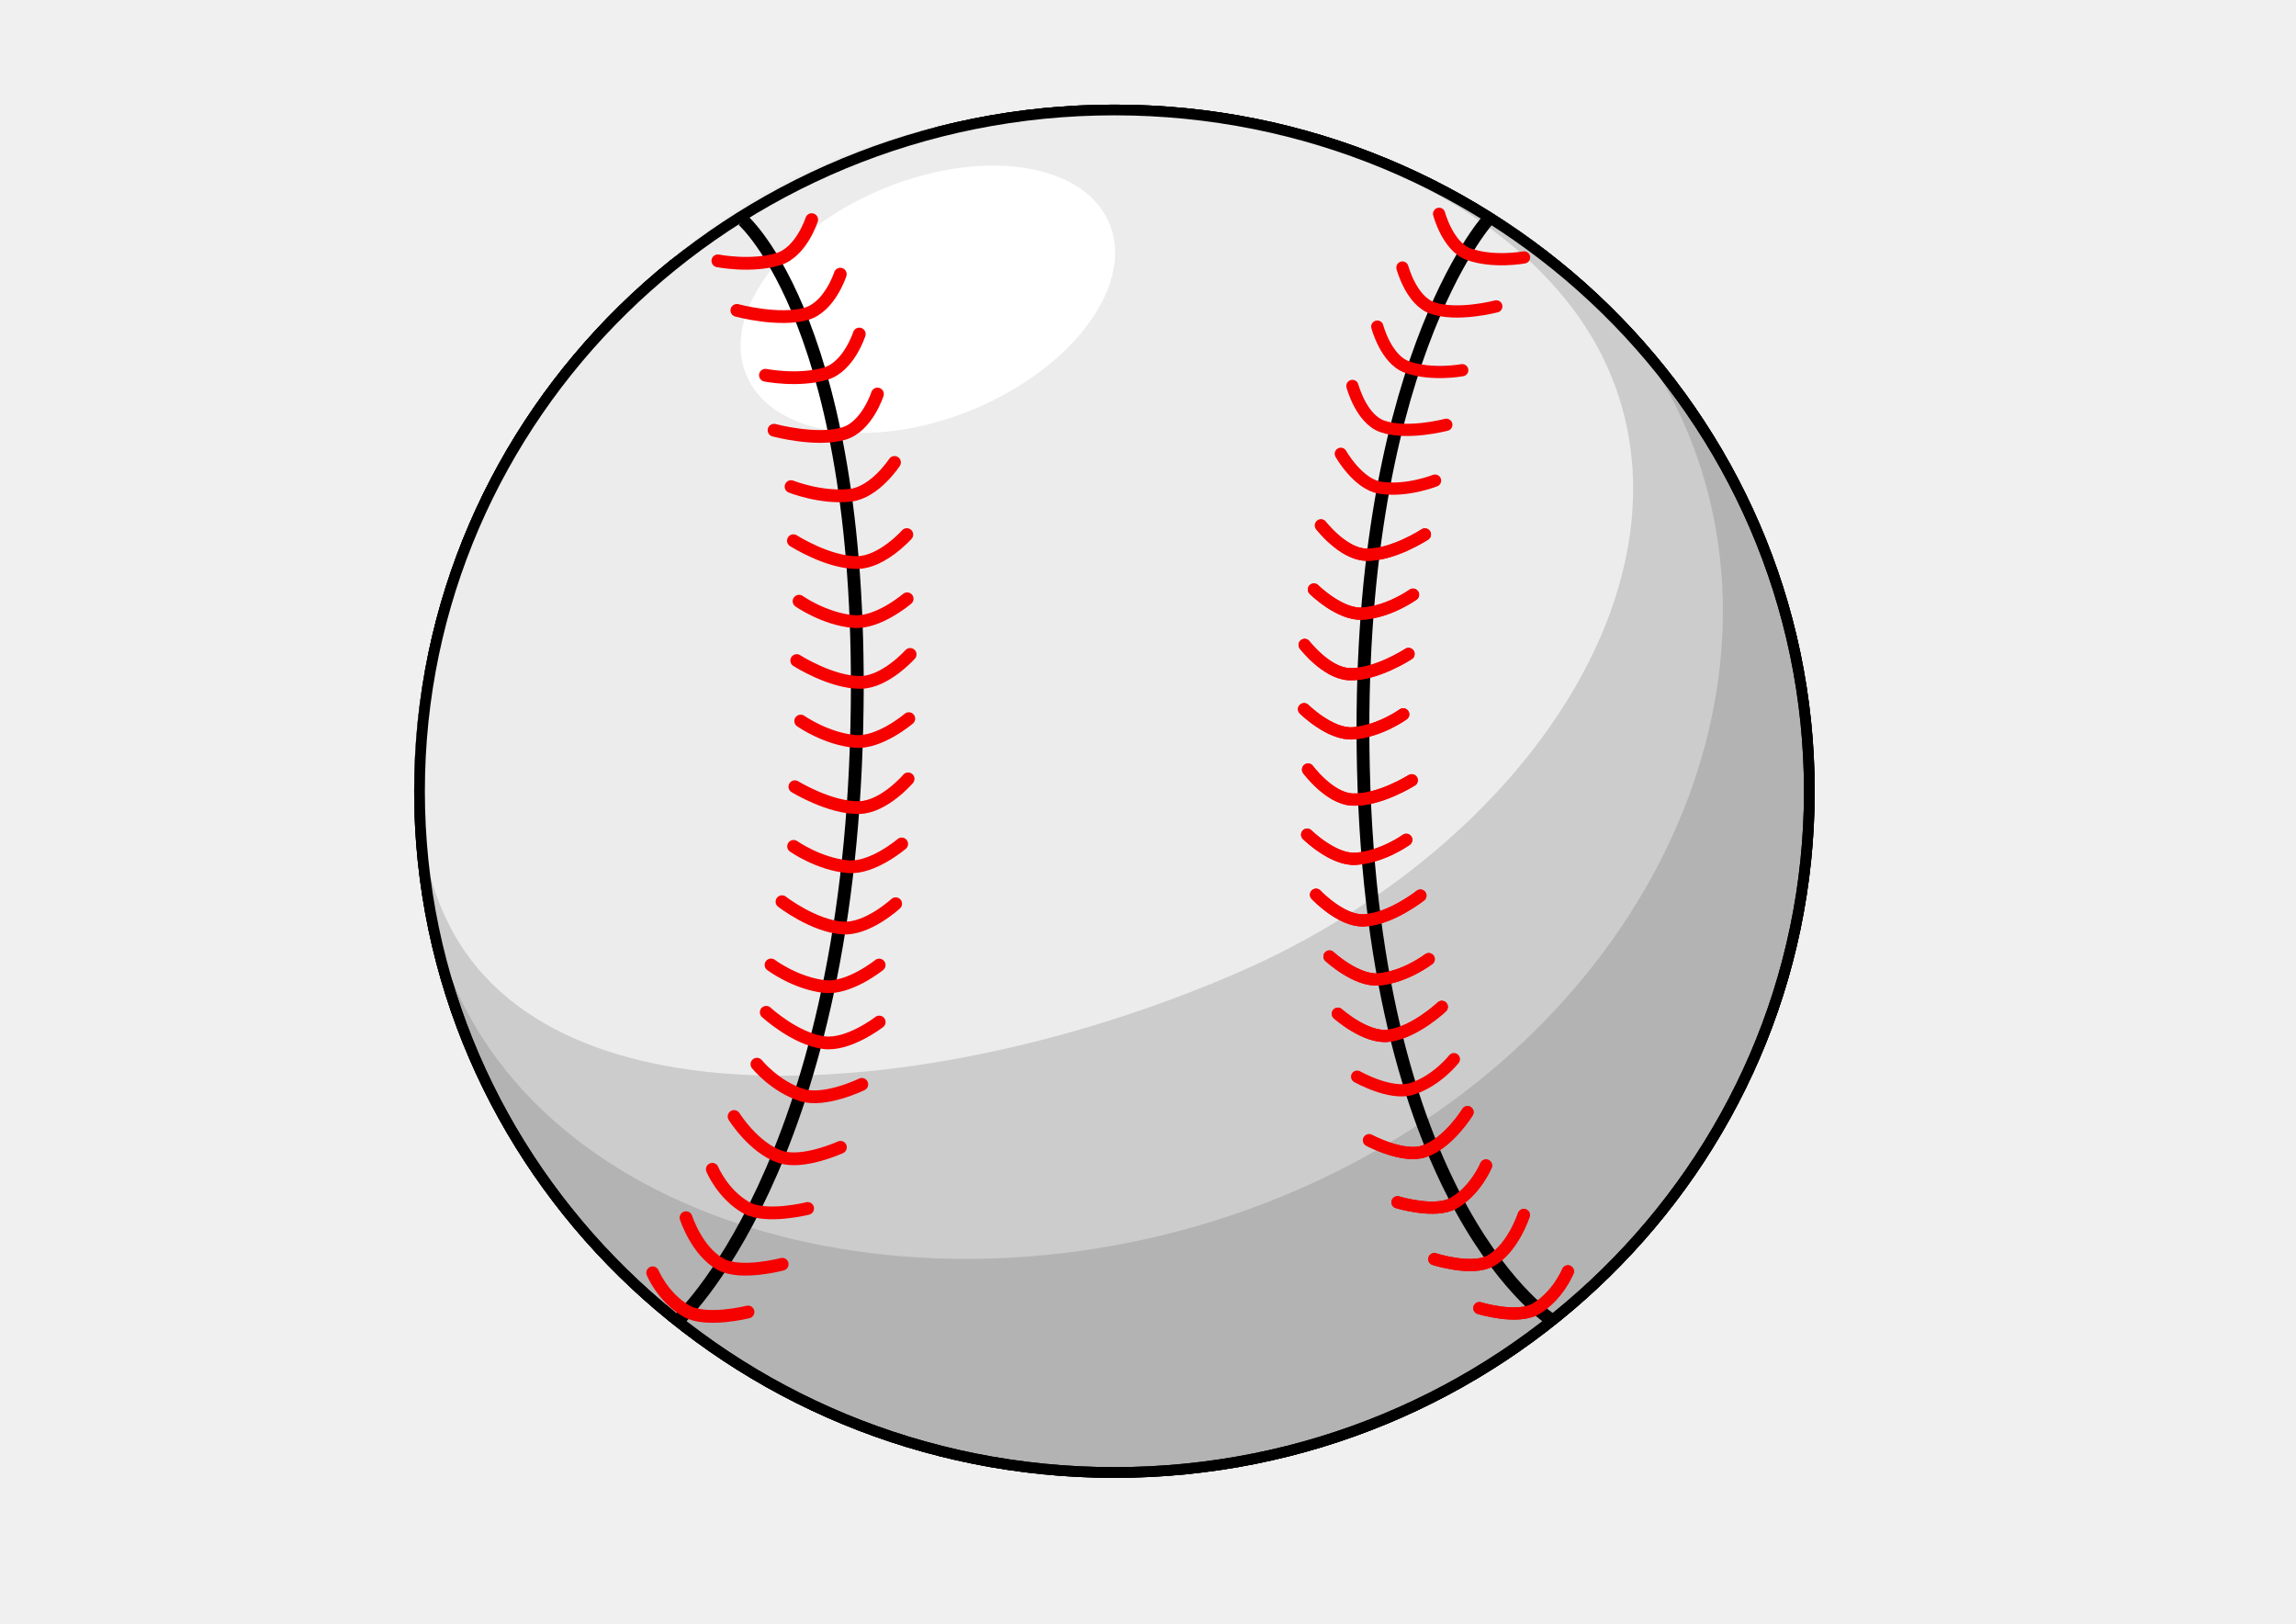
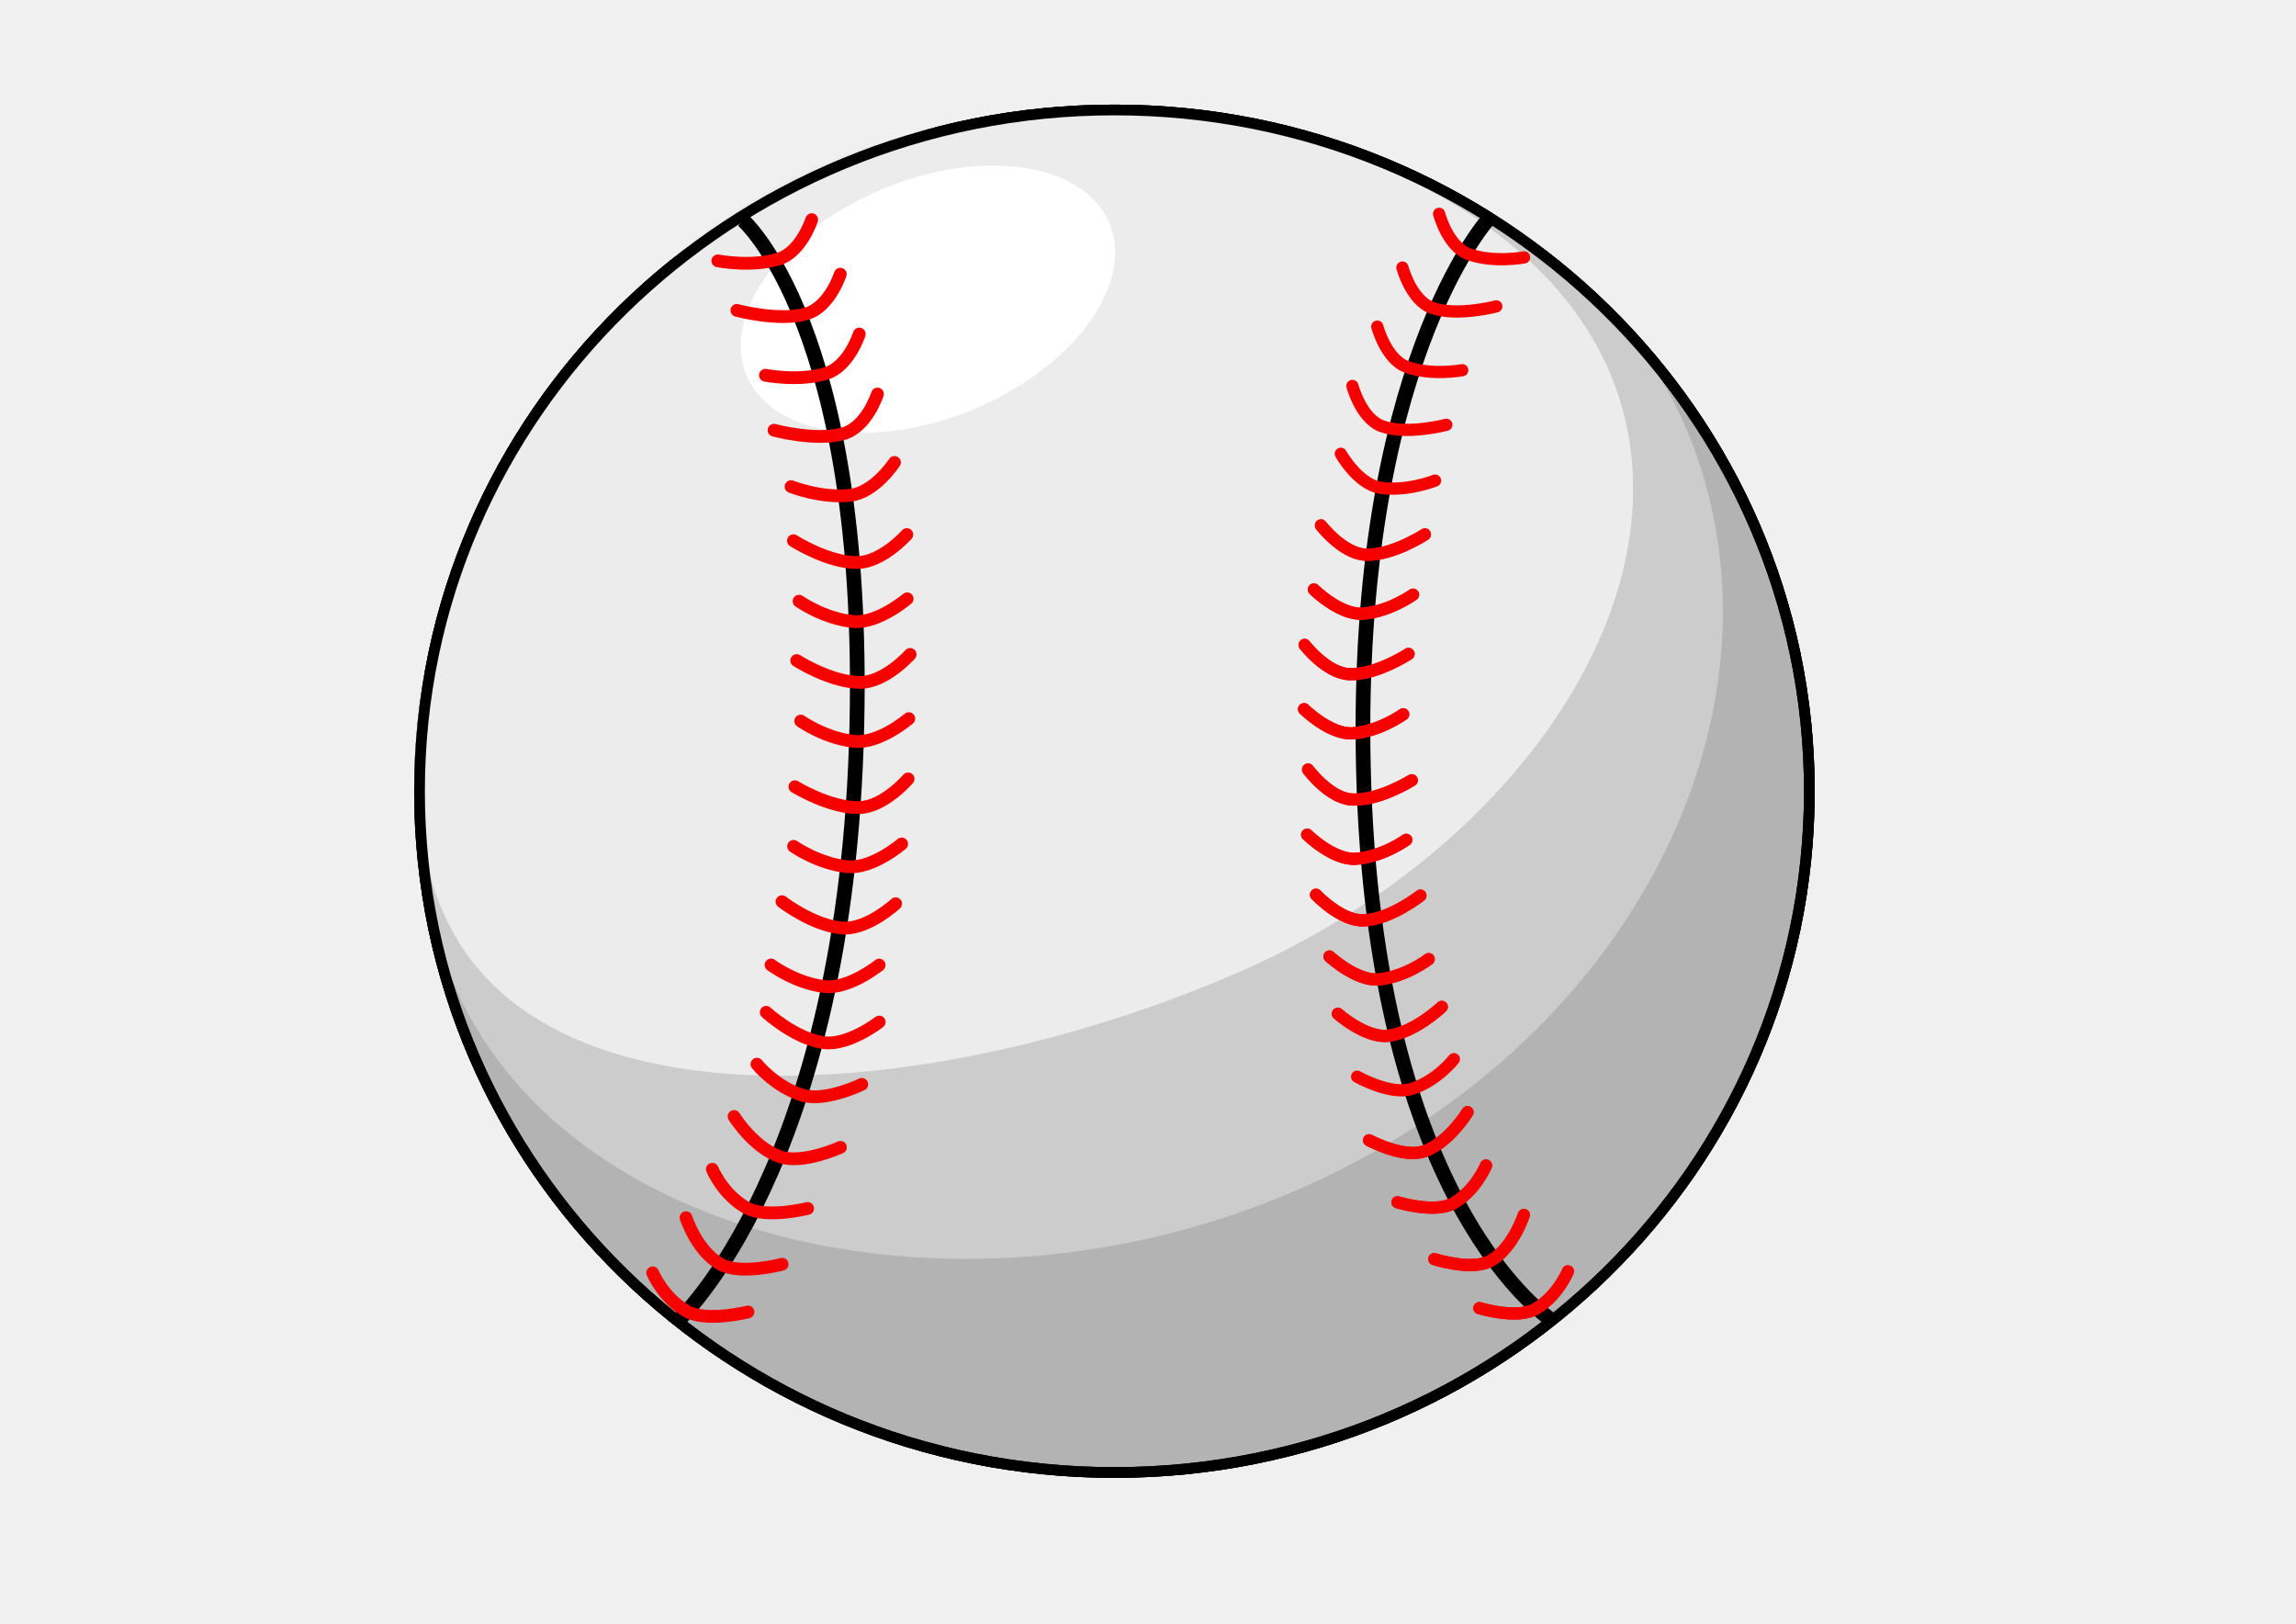
<svg xmlns="http://www.w3.org/2000/svg" viewBox="0 0 841.9 595.3" id="svg2" version="1.1">
  <defs id="defs14">
    <pattern y="0" x="0" height="6" width="6" patternUnits="userSpaceOnUse" id="EMFhbasepattern" />
  </defs>
  <ellipse style="opacity:1;fill:#ffffff;fill-opacity:1;stroke:#000000;stroke-width:3.926;stroke-linecap:round;stroke-linejoin:round;stroke-miterlimit:4;stroke-dasharray:none;stroke-dashoffset:8.2;stroke-opacity:1" id="path3396" cx="408.638" cy="290.083" rx="254.808" ry="249.764" />
  <ellipse ry="249.764" rx="254.808" cy="290.083" cx="408.638" id="ellipse4392" style="opacity:1;fill:#b3b3b3;fill-opacity:1;stroke:#000000;stroke-width:3.926;stroke-linecap:round;stroke-linejoin:round;stroke-miterlimit:4;stroke-dasharray:none;stroke-dashoffset:8.2;stroke-opacity:1" />
  <path transform="matrix(0.9034196,-0.4287575,0.4146015,0.9100031,0,0)" style="opacity:1;fill:#cccccc;fill-opacity:1;stroke:none;stroke-width:3.926;stroke-linecap:round;stroke-linejoin:round;stroke-miterlimit:4;stroke-dasharray:none;stroke-dashoffset:8.2;stroke-opacity:1" d="m 497.607,402.829 c 0,105.89 -100.274,195.487 -235.619,195.487 -135.345,0 -260.19,-92.274 -260.19,-198.164 0,-105.89 105.511,-214.502 240.856,-214.502 135.345,0 254.953,111.29 254.953,217.179 z" id="ellipse4382" />
  <path id="path4395" d="M 587.511,130.556 C 626.266,208.357 561.671,309.793 453.732,356.646 345.794,403.5 203.162,416.378 164.407,338.577 125.652,260.776 192.254,107.438 300.193,60.584 408.132,13.73 548.756,52.755 587.511,130.556 Z" style="opacity:1;fill:#ececec;fill-opacity:1;stroke:none;stroke-width:3.926;stroke-linecap:round;stroke-linejoin:round;stroke-miterlimit:4;stroke-dasharray:none;stroke-dashoffset:8.2;stroke-opacity:1" />
  <ellipse style="opacity:1;fill:#ffffff;fill-opacity:1;stroke:none;stroke-width:4.1;stroke-linecap:round;stroke-linejoin:round;stroke-miterlimit:4;stroke-dasharray:none;stroke-dashoffset:8.2;stroke-opacity:1" id="path4399" cx="281.69" cy="228.141" rx="72.128" ry="43.714" transform="matrix(0.9286966,-0.3708404,0.344638,0.9387357,0,0)" />
-   <path style="fill:none;fill-rule:evenodd;stroke:#000000;stroke-width:4.7;stroke-linecap:butt;stroke-linejoin:round;stroke-miterlimit:4;stroke-dasharray:none;stroke-opacity:1" d="m 545.473,80.719 c 0,0 -48.858,54.339 -45.546,200.571 3.672,162.111 69.509,203.023 69.509,203.023" id="path3409" />
-   <path style="fill:none;fill-rule:evenodd;stroke:#000000;stroke-width:4.7;stroke-linecap:butt;stroke-linejoin:round;stroke-miterlimit:4;stroke-dasharray:none;stroke-opacity:1" d="m 272.425,80.719 c 0,0 45.074,39.205 41.762,185.436 -3.672,162.111 -65.725,218.157 -65.725,218.157" id="path4260" />
+   <path style="fill:none;fill-rule:evenodd;stroke:#000000;stroke-width:5.4;stroke-linecap:butt;stroke-linejoin:round;stroke-miterlimit:4;stroke-dasharray:none;stroke-opacity:1" d="m 545.473,80.719 c 0,0 -48.858,54.339 -45.546,200.571 3.672,162.111 69.509,203.023 69.509,203.023" id="path3409" />
+   <path style="fill:none;fill-rule:evenodd;stroke:#000000;stroke-width:5.4;stroke-linecap:butt;stroke-linejoin:round;stroke-miterlimit:4;stroke-dasharray:none;stroke-opacity:1" d="m 272.425,80.719 c 0,0 45.074,39.205 41.762,185.436 -3.672,162.111 -65.725,218.157 -65.725,218.157" id="path4260" />
  <path id="path4215" d="m 280.67,137.572 c 0,0 12.099,2.392 22.119,-0.611 8.487,-2.545 12.289,-14.5 12.289,-14.5" style="fill:none;fill-rule:evenodd;stroke:#f60000;stroke-width:4.676;stroke-linecap:round;stroke-linejoin:round;stroke-miterlimit:4;stroke-dasharray:none;stroke-opacity:1" />
  <path id="path4262" d="m 270.197,113.794 c 0,0 15.577,4.196 25.602,1.205 8.493,-2.534 12.32,-14.484 12.32,-14.484" style="fill:none;fill-rule:evenodd;stroke:#f60000;stroke-width:4.676;stroke-linecap:round;stroke-linejoin:round;stroke-miterlimit:4;stroke-dasharray:none;stroke-opacity:1" />
  <path id="path4266" d="m 263.226,95.629 c 0,0 12.099,2.392 22.119,-0.611 8.487,-2.545 12.289,-14.5 12.289,-14.5" style="fill:none;fill-rule:evenodd;stroke:#f60000;stroke-width:4.676;stroke-linecap:round;stroke-linejoin:round;stroke-miterlimit:4;stroke-dasharray:none;stroke-opacity:1" />
  <path style="fill:none;fill-rule:evenodd;stroke:#f60000;stroke-width:4.676;stroke-linecap:round;stroke-linejoin:round;stroke-miterlimit:4;stroke-dasharray:none;stroke-opacity:1" d="m 283.826,157.734 c 0,0 15.577,4.196 25.602,1.205 8.493,-2.534 12.32,-14.484 12.32,-14.484" id="path4268" />
  <path id="path4270" d="m 290.064,178.402 c 0,0 11.102,4.396 21.742,3.177 9.013,-1.033 16.188,-12.041 16.188,-12.041" style="fill:none;fill-rule:evenodd;stroke:#f60000;stroke-width:4.676;stroke-linecap:round;stroke-linejoin:round;stroke-miterlimit:4;stroke-dasharray:none;stroke-opacity:1" />
  <path id="path4272" d="m 290.932,198.231 c 0,0 12.671,8.116 23.428,8.008 9.112,-0.091 18.159,-10.256 18.159,-10.256" style="fill:none;fill-rule:evenodd;stroke:#f60000;stroke-width:4.676;stroke-linecap:round;stroke-linejoin:round;stroke-miterlimit:4;stroke-dasharray:none;stroke-opacity:1" />
  <path style="fill:none;fill-rule:evenodd;stroke:#f60000;stroke-width:4.676;stroke-linecap:round;stroke-linejoin:round;stroke-miterlimit:4;stroke-dasharray:none;stroke-opacity:1" d="m 293,220.412 c 0,0 9.198,6.484 19.881,7.458 9.05,0.825 19.754,-8.344 19.754,-8.344" id="path4274" />
  <path style="fill:none;fill-rule:evenodd;stroke:#f60000;stroke-width:4.676;stroke-linecap:round;stroke-linejoin:round;stroke-miterlimit:4;stroke-dasharray:none;stroke-opacity:1" d="m 292.142,242.171 c 0,0 12.671,8.116 23.428,8.008 9.112,-0.091 18.159,-10.256 18.159,-10.256" id="path4276" />
  <path id="path4278" d="m 293.605,264.352 c 0,0 9.198,6.484 19.881,7.458 9.05,0.825 19.754,-8.344 19.754,-8.344" style="fill:none;fill-rule:evenodd;stroke:#f60000;stroke-width:4.676;stroke-linecap:round;stroke-linejoin:round;stroke-miterlimit:4;stroke-dasharray:none;stroke-opacity:1" />
  <path id="path4280" d="m 291.467,288.424 c 0,0 12.878,7.922 23.63,7.652 9.108,-0.229 17.891,-10.529 17.891,-10.529" style="fill:none;fill-rule:evenodd;stroke:#f60000;stroke-width:4.676;stroke-linecap:round;stroke-linejoin:round;stroke-miterlimit:4;stroke-dasharray:none;stroke-opacity:1" />
  <path style="fill:none;fill-rule:evenodd;stroke:#f60000;stroke-width:4.676;stroke-linecap:round;stroke-linejoin:round;stroke-miterlimit:4;stroke-dasharray:none;stroke-opacity:1" d="m 291,310.29 c 0,0 9.198,6.484 19.881,7.458 9.05,0.825 19.754,-8.344 19.754,-8.344" id="path4282" />
  <path style="fill:none;fill-rule:evenodd;stroke:#f60000;stroke-width:4.676;stroke-linecap:round;stroke-linejoin:round;stroke-miterlimit:4;stroke-dasharray:none;stroke-opacity:1" d="m 286.741,330.58 c 0,0 11.627,8.988 22.35,9.652 9.084,0.562 19.329,-8.91 19.329,-8.91" id="path4284" />
  <path id="path4286" d="m 282.72,353.771 c 0,0 8.938,6.695 19.577,7.916 9.013,1.034 20.075,-7.881 20.075,-7.881" style="fill:none;fill-rule:evenodd;stroke:#f60000;stroke-width:4.676;stroke-linecap:round;stroke-linejoin:round;stroke-miterlimit:4;stroke-dasharray:none;stroke-opacity:1" />
  <path id="path4288" d="m 280.963,371.125 c 0,0 10.541,9.743 21.145,11.134 8.983,1.178 20.284,-7.56 20.284,-7.56" style="fill:none;fill-rule:evenodd;stroke:#f60000;stroke-width:4.676;stroke-linecap:round;stroke-linejoin:round;stroke-miterlimit:4;stroke-dasharray:none;stroke-opacity:1" />
  <path style="fill:none;fill-rule:evenodd;stroke:#f60000;stroke-width:4.676;stroke-linecap:round;stroke-linejoin:round;stroke-miterlimit:4;stroke-dasharray:none;stroke-opacity:1" d="m 277.548,390.153 c 0,0 6.557,8.156 16.493,11.317 8.417,2.678 21.967,-3.918 21.967,-3.918" id="path4290" />
  <path style="fill:none;fill-rule:evenodd;stroke:#f60000;stroke-width:4.676;stroke-linecap:round;stroke-linejoin:round;stroke-miterlimit:4;stroke-dasharray:none;stroke-opacity:1" d="m 269.173,409.326 c 0,0 7.083,11.435 16.913,14.787 8.327,2.839 22.088,-3.493 22.088,-3.493" id="path4292" />
  <path id="path4294" d="m 261.19,428.683 c 0,0 3.768,9.135 12.401,14.056 7.313,4.169 22.55,0.303 22.55,0.303" style="fill:none;fill-rule:evenodd;stroke:#f60000;stroke-width:4.676;stroke-linecap:round;stroke-linejoin:round;stroke-miterlimit:4;stroke-dasharray:none;stroke-opacity:1" />
  <path id="path4296" d="m 251.552,446.428 c 0,0 3.948,12.292 12.701,17.087 7.415,4.062 22.553,-0.025 22.553,-0.025" style="fill:none;fill-rule:evenodd;stroke:#f60000;stroke-width:4.676;stroke-linecap:round;stroke-linejoin:round;stroke-miterlimit:4;stroke-dasharray:none;stroke-opacity:1" />
  <path style="fill:none;fill-rule:evenodd;stroke:#f60000;stroke-width:4.676;stroke-linecap:round;stroke-linejoin:round;stroke-miterlimit:4;stroke-dasharray:none;stroke-opacity:1" d="m 239.326,466.632 c 0,0 3.768,9.135 12.401,14.056 7.313,4.169 22.55,0.303 22.55,0.303" id="path4298" />
  <path id="path4302" d="m 548.663,112.325 c 0,0 -14.406,3.802 -23.521,0.557 -7.721,-2.749 -10.902,-14.797 -10.902,-14.797" style="fill:none;fill-rule:evenodd;stroke:#f60000;stroke-width:4.48;stroke-linecap:round;stroke-linejoin:round;stroke-miterlimit:4;stroke-dasharray:none;stroke-opacity:1" />
  <path style="fill:none;fill-rule:evenodd;stroke:#f60000;stroke-width:4.48;stroke-linecap:round;stroke-linejoin:round;stroke-miterlimit:4;stroke-dasharray:none;stroke-opacity:1" d="m 536.175,135.722 c 0,0 -11.166,2.086 -20.274,-1.172 -7.716,-2.76 -10.873,-14.812 -10.873,-14.812" id="path4304" />
  <path id="path4306" d="m 558.84,94.372 c 0,0 -11.166,2.086 -20.274,-1.172 C 530.85,90.44 527.693,78.388 527.693,78.388" style="fill:none;fill-opacity:1;fill-rule:evenodd;stroke:#f60000;stroke-width:4.48;stroke-linecap:round;stroke-linejoin:round;stroke-miterlimit:4;stroke-dasharray:none;stroke-opacity:1" />
  <path style="fill:none;fill-rule:evenodd;stroke:#f60000;stroke-width:4.48;stroke-linecap:round;stroke-linejoin:round;stroke-miterlimit:4;stroke-dasharray:none;stroke-opacity:1" d="m 530.332,155.738 c 0,0 -14.406,3.802 -23.521,0.557 -7.721,-2.749 -10.902,-14.797 -10.902,-14.797" id="path4308" />
  <path id="path4310" d="m 526.204,176.198 c 0,0 -10.306,4.115 -20.033,2.626 -8.24,-1.261 -14.518,-12.451 -14.518,-12.451" style="fill:none;fill-rule:evenodd;stroke:#f60000;stroke-width:4.48;stroke-linecap:round;stroke-linejoin:round;stroke-miterlimit:4;stroke-dasharray:none;stroke-opacity:1" />
  <path id="path4312" d="m 522.471,195.94 c 0,0 -11.848,7.795 -21.714,7.415 -8.357,-0.322 -16.376,-10.716 -16.376,-10.716" style="fill:none;fill-rule:evenodd;stroke:#f60000;stroke-width:4.48;stroke-linecap:round;stroke-linejoin:round;stroke-miterlimit:4;stroke-dasharray:none;stroke-opacity:1" />
  <path style="fill:none;fill-rule:evenodd;stroke:#f60000;stroke-width:4.48;stroke-linecap:round;stroke-linejoin:round;stroke-miterlimit:4;stroke-dasharray:none;stroke-opacity:1" d="m 518.126,218.018 c 0,0 -8.618,6.251 -18.445,6.954 -8.325,0.595 -17.892,-8.845 -17.892,-8.845" id="path4314" />
  <path style="fill:none;fill-rule:evenodd;stroke:#f60000;stroke-width:4.48;stroke-linecap:round;stroke-linejoin:round;stroke-miterlimit:4;stroke-dasharray:none;stroke-opacity:1" d="m 516.478,239.749 c 0,0 -11.848,7.795 -21.714,7.415 -8.357,-0.322 -16.376,-10.716 -16.376,-10.716" id="path4316" />
  <path id="path4318" d="m 514.523,261.893 c 0,0 -8.618,6.251 -18.445,6.954 -8.325,0.595 -17.892,-8.845 -17.892,-8.845" style="fill:none;fill-rule:evenodd;stroke:#f60000;stroke-width:4.48;stroke-linecap:round;stroke-linejoin:round;stroke-miterlimit:4;stroke-dasharray:none;stroke-opacity:1" />
  <path id="path4320" d="m 517.654,286.071 c 0,0 -12.033,7.596 -21.889,7.053 -8.35,-0.46 -16.122,-10.982 -16.122,-10.982" style="fill:none;fill-rule:evenodd;stroke:#f60000;stroke-width:4.48;stroke-linecap:round;stroke-linejoin:round;stroke-miterlimit:4;stroke-dasharray:none;stroke-opacity:1" />
  <path style="fill:none;fill-rule:evenodd;stroke:#f60000;stroke-width:4.48;stroke-linecap:round;stroke-linejoin:round;stroke-miterlimit:4;stroke-dasharray:none;stroke-opacity:1" d="m 515.644,307.898 c 0,0 -8.618,6.251 -18.445,6.954 -8.325,0.595 -17.892,-8.845 -17.892,-8.845" id="path4322" />
  <path style="fill:none;fill-rule:evenodd;stroke:#f60000;stroke-width:4.48;stroke-linecap:round;stroke-linejoin:round;stroke-miterlimit:4;stroke-dasharray:none;stroke-opacity:1" d="m 520.826,328.347 c 0,0 -10.914,8.694 -20.77,9.086 -8.349,0.332 -17.486,-9.4 -17.486,-9.4" id="path4324" />
  <path id="path4326" d="m 523.874,351.641 c 0,0 -8.385,6.469 -18.179,7.42 -8.297,0.806 -18.199,-8.39 -18.199,-8.39" style="fill:none;fill-rule:evenodd;stroke:#f60000;stroke-width:4.48;stroke-linecap:round;stroke-linejoin:round;stroke-miterlimit:4;stroke-dasharray:none;stroke-opacity:1" />
  <path id="path4328" d="m 528.677,369.141 c 0,0 -9.939,9.477 -19.706,10.598 -8.273,0.95 -18.399,-8.074 -18.399,-8.074" style="fill:none;fill-rule:evenodd;stroke:#f60000;stroke-width:4.48;stroke-linecap:round;stroke-linejoin:round;stroke-miterlimit:4;stroke-dasharray:none;stroke-opacity:1" />
  <path style="fill:none;fill-rule:evenodd;stroke:#f60000;stroke-width:4.48;stroke-linecap:round;stroke-linejoin:round;stroke-miterlimit:4;stroke-dasharray:none;stroke-opacity:1" d="m 533.118,388.307 c 0,0 -6.24,7.99 -15.443,10.899 -7.796,2.465 -20.044,-4.474 -20.044,-4.474" id="path4330" />
  <path style="fill:none;fill-rule:evenodd;stroke:#f60000;stroke-width:4.48;stroke-linecap:round;stroke-linejoin:round;stroke-miterlimit:4;stroke-dasharray:none;stroke-opacity:1" d="m 538.107,407.742 c 0,0 -6.814,11.256 -15.924,14.359 -7.718,2.628 -20.167,-4.053 -20.167,-4.053" id="path4332" />
  <path id="path4334" d="m 544.896,427.303 c 0,0 -3.709,9.039 -11.764,13.743 -6.824,3.984 -20.695,-0.268 -20.695,-0.268" style="fill:none;fill-rule:evenodd;stroke:#f60000;stroke-width:4.48;stroke-linecap:round;stroke-linejoin:round;stroke-miterlimit:4;stroke-dasharray:none;stroke-opacity:1" />
  <path id="path4336" d="m 558.752,445.445 c 0,0 -3.961,12.192 -12.123,16.766 -6.915,3.875 -20.689,-0.596 -20.689,-0.596" style="fill:none;fill-rule:evenodd;stroke:#f60000;stroke-width:4.48;stroke-linecap:round;stroke-linejoin:round;stroke-miterlimit:4;stroke-dasharray:none;stroke-opacity:1" />
  <path style="fill:none;fill-rule:evenodd;stroke:#f60000;stroke-width:4.48;stroke-linecap:round;stroke-linejoin:round;stroke-miterlimit:4;stroke-dasharray:none;stroke-opacity:1" d="m 574.915,466.11 c 0,0 -3.709,9.039 -11.764,13.743 -6.824,3.984 -20.695,-0.268 -20.695,-0.268" id="path4338" />
  <path style="fill:none;fill-rule:evenodd;stroke:#f60000;stroke-width:4.48;stroke-linecap:round;stroke-linejoin:round;stroke-miterlimit:4;stroke-dasharray:none;stroke-opacity:1" d="m 522.471,195.94 c 0,0 -11.848,7.795 -21.714,7.415 -8.357,-0.322 -16.376,-10.716 -16.376,-10.716" id="path4352" />
  <path id="path4354" d="m 518.126,218.018 c 0,0 -8.618,6.251 -18.445,6.954 -8.325,0.595 -17.892,-8.845 -17.892,-8.845" style="fill:none;fill-rule:evenodd;stroke:#f60000;stroke-width:4.48;stroke-linecap:round;stroke-linejoin:round;stroke-miterlimit:4;stroke-dasharray:none;stroke-opacity:1" />
  <path id="path4356" d="m 516.478,239.749 c 0,0 -11.848,7.795 -21.714,7.415 -8.357,-0.322 -16.376,-10.716 -16.376,-10.716" style="fill:none;fill-rule:evenodd;stroke:#f60000;stroke-width:4.48;stroke-linecap:round;stroke-linejoin:round;stroke-miterlimit:4;stroke-dasharray:none;stroke-opacity:1" />
  <path style="fill:none;fill-rule:evenodd;stroke:#f60000;stroke-width:4.48;stroke-linecap:round;stroke-linejoin:round;stroke-miterlimit:4;stroke-dasharray:none;stroke-opacity:1" d="m 514.523,261.893 c 0,0 -8.618,6.251 -18.445,6.954 -8.325,0.595 -17.892,-8.845 -17.892,-8.845" id="path4358" />
  <path style="fill:none;fill-rule:evenodd;stroke:#f60000;stroke-width:4.48;stroke-linecap:round;stroke-linejoin:round;stroke-miterlimit:4;stroke-dasharray:none;stroke-opacity:1" d="m 517.654,286.071 c 0,0 -12.033,7.596 -21.889,7.053 -8.35,-0.46 -16.122,-10.982 -16.122,-10.982" id="path4360" />
  <path id="path4362" d="m 515.644,307.898 c 0,0 -8.618,6.251 -18.445,6.954 -8.325,0.595 -17.892,-8.845 -17.892,-8.845" style="fill:none;fill-rule:evenodd;stroke:#f60000;stroke-width:4.48;stroke-linecap:round;stroke-linejoin:round;stroke-miterlimit:4;stroke-dasharray:none;stroke-opacity:1" />
  <path id="path4364" d="m 520.826,328.347 c 0,0 -10.914,8.694 -20.77,9.086 -8.349,0.332 -17.486,-9.4 -17.486,-9.4" style="fill:none;fill-rule:evenodd;stroke:#f60000;stroke-width:4.48;stroke-linecap:round;stroke-linejoin:round;stroke-miterlimit:4;stroke-dasharray:none;stroke-opacity:1" />
  <path style="fill:none;fill-rule:evenodd;stroke:#f60000;stroke-width:4.48;stroke-linecap:round;stroke-linejoin:round;stroke-miterlimit:4;stroke-dasharray:none;stroke-opacity:1" d="m 523.874,351.641 c 0,0 -8.385,6.469 -18.179,7.42 -8.297,0.806 -18.199,-8.39 -18.199,-8.39" id="path4366" />
  <path style="fill:none;fill-rule:evenodd;stroke:#f60000;stroke-width:4.48;stroke-linecap:round;stroke-linejoin:round;stroke-miterlimit:4;stroke-dasharray:none;stroke-opacity:1" d="m 528.677,369.141 c 0,0 -9.939,9.477 -19.706,10.598 -8.273,0.95 -18.399,-8.074 -18.399,-8.074" id="path4368" />
  <path id="path4372" d="m 538.107,407.742 c 0,0 -6.814,11.256 -15.924,14.359 -7.718,2.628 -20.167,-4.053 -20.167,-4.053" style="fill:none;fill-rule:evenodd;stroke:#f60000;stroke-width:4.48;stroke-linecap:round;stroke-linejoin:round;stroke-miterlimit:4;stroke-dasharray:none;stroke-opacity:1" />
  <path style="fill:none;fill-rule:evenodd;stroke:#f60000;stroke-width:4.48;stroke-linecap:round;stroke-linejoin:round;stroke-miterlimit:4;stroke-dasharray:none;stroke-opacity:1" d="m 544.896,427.303 c 0,0 -3.709,9.039 -11.764,13.743 -6.824,3.984 -20.695,-0.268 -20.695,-0.268" id="path4374" />
  <path style="fill:none;fill-rule:evenodd;stroke:#f60000;stroke-width:4.48;stroke-linecap:round;stroke-linejoin:round;stroke-miterlimit:4;stroke-dasharray:none;stroke-opacity:1" d="m 558.752,445.445 c 0,0 -3.961,12.192 -12.123,16.766 -6.915,3.875 -20.689,-0.596 -20.689,-0.596" id="path4376" />
  <path id="path4378" d="m 574.915,466.11 c 0,0 -3.709,9.039 -11.764,13.743 -6.824,3.984 -20.695,-0.268 -20.695,-0.268" style="fill:none;fill-rule:evenodd;stroke:#f60000;stroke-width:4.48;stroke-linecap:round;stroke-linejoin:round;stroke-miterlimit:4;stroke-dasharray:none;stroke-opacity:1" />
  <ellipse style="opacity:1;fill:none;fill-opacity:1;stroke:#000000;stroke-width:3.926;stroke-linecap:round;stroke-linejoin:round;stroke-miterlimit:4;stroke-dasharray:none;stroke-dashoffset:8.2;stroke-opacity:1" id="ellipse4397" cx="408.638" cy="290.083" rx="254.808" ry="249.764" />
  <g id="g4439" transform="matrix(1.117608,0,0,1.027733,-758.5531,-16.82425)" />
</svg>
